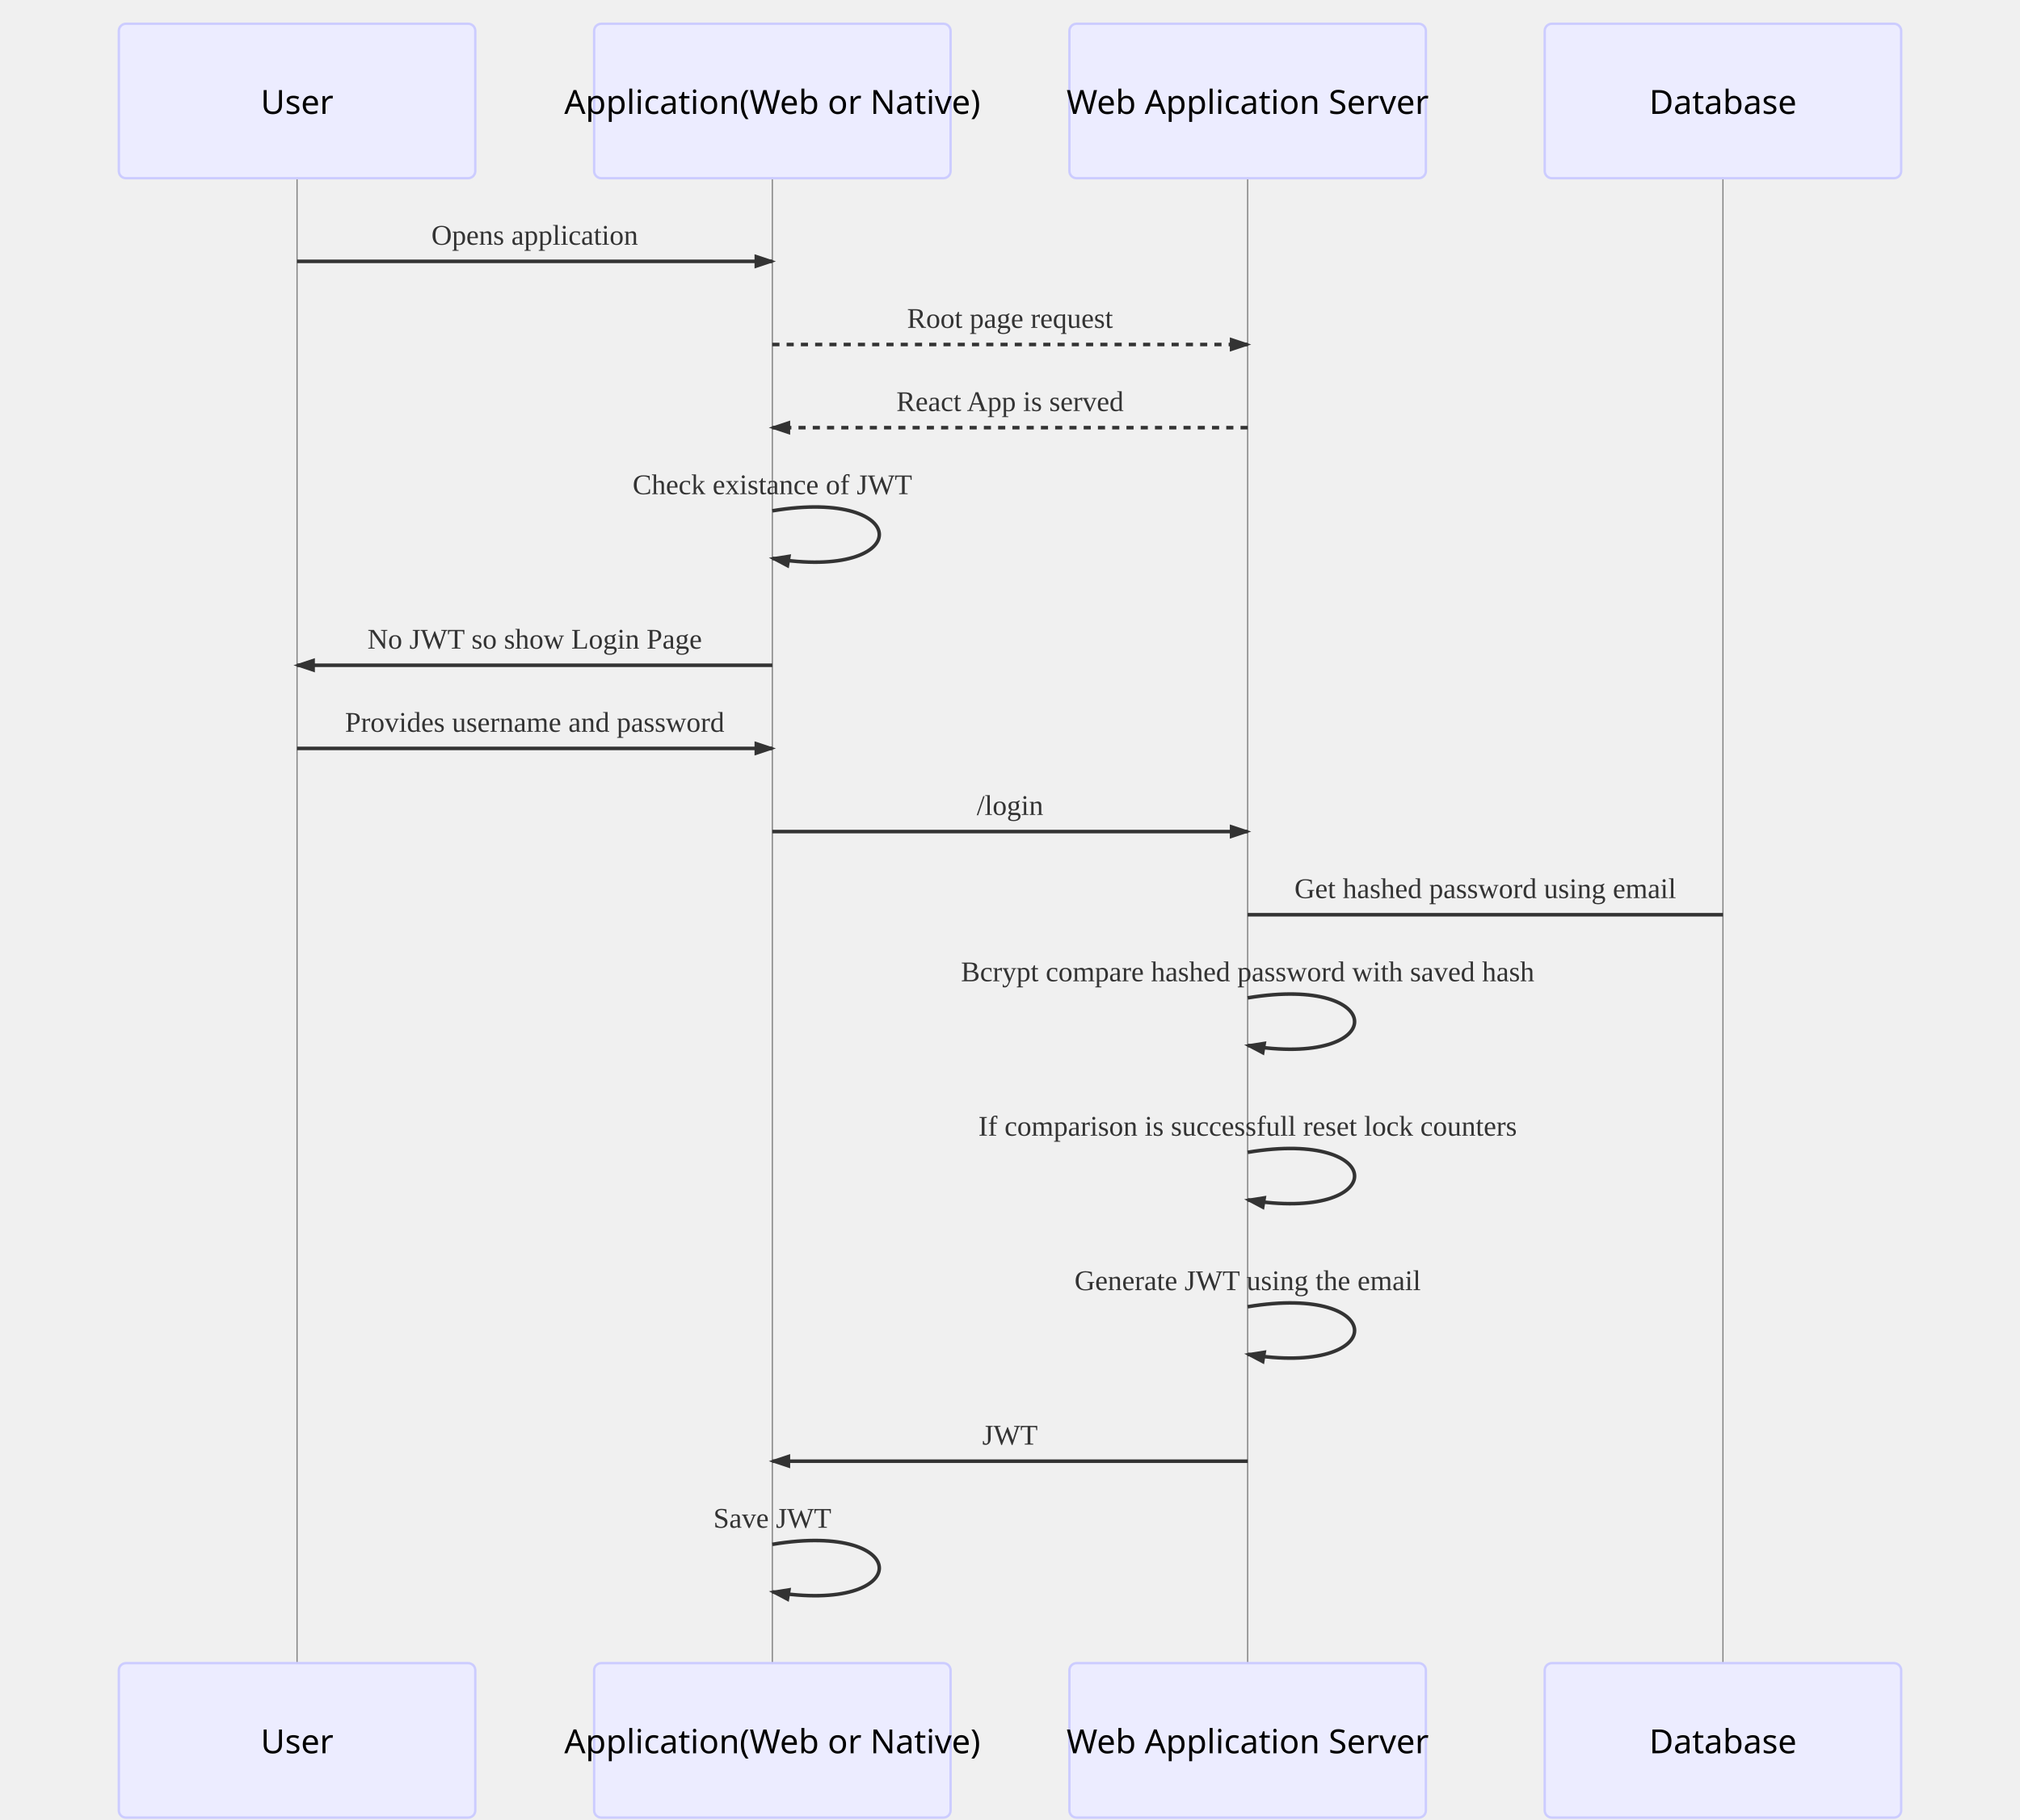
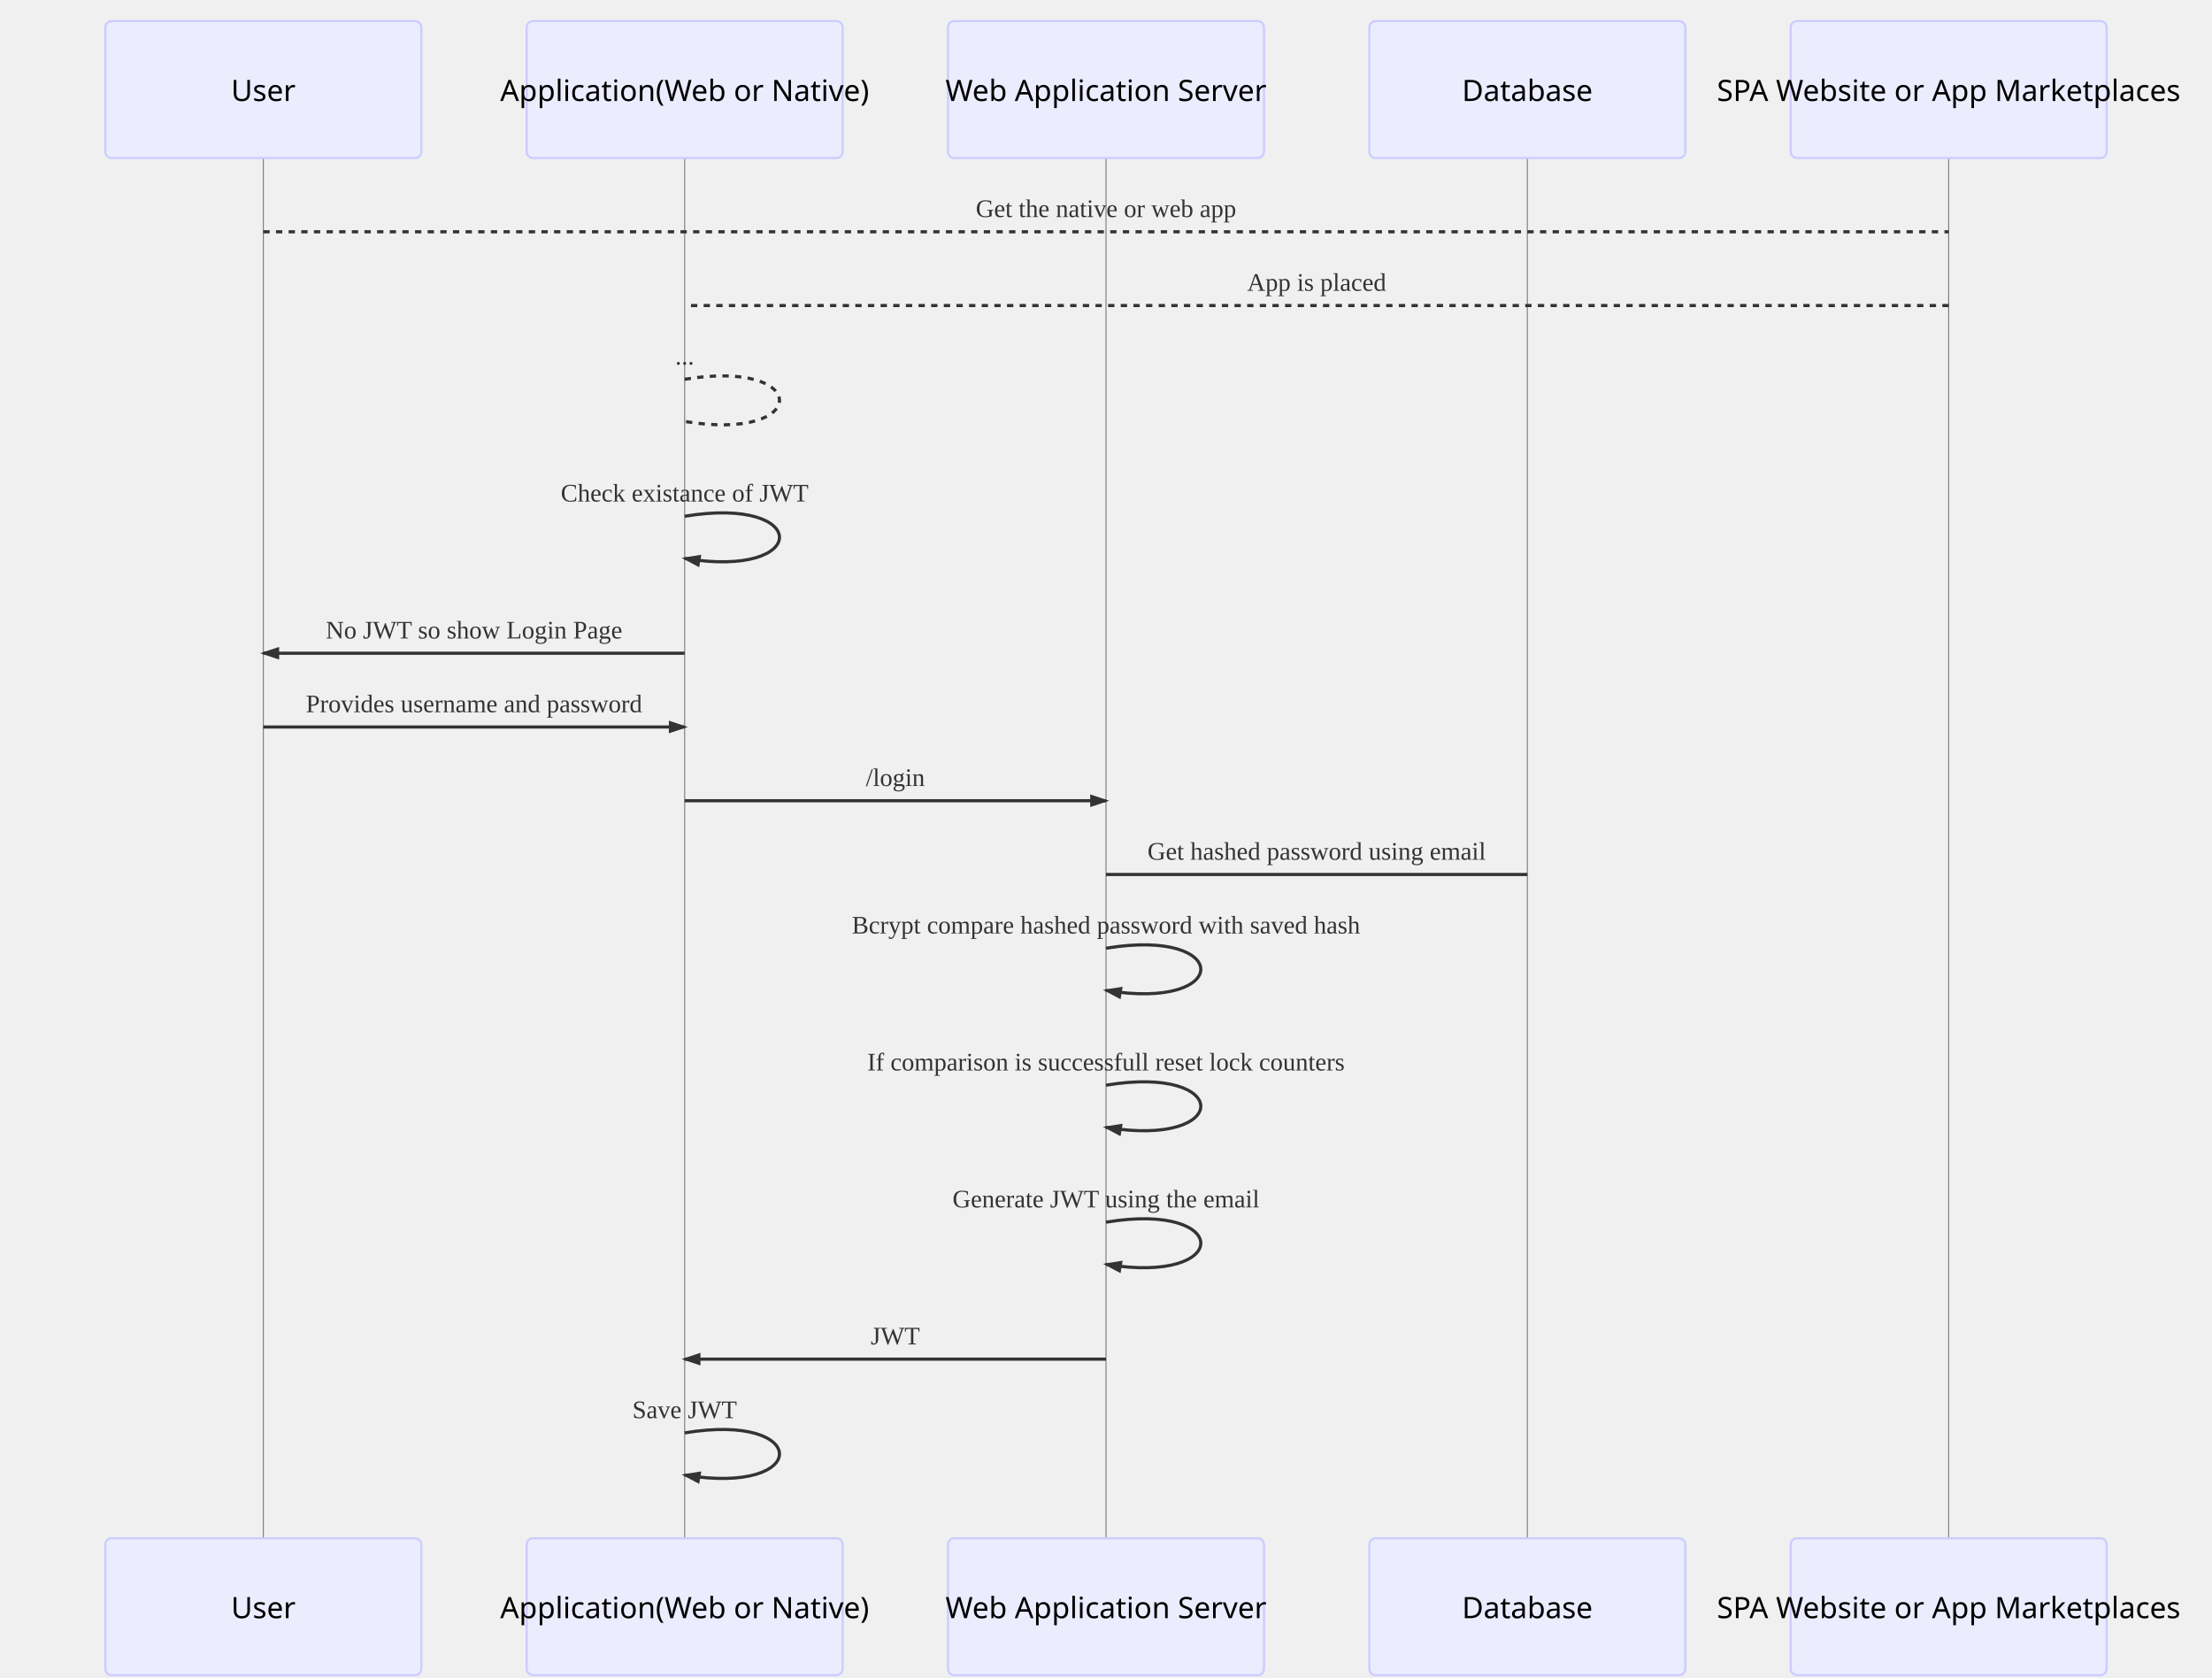
- <svg xmlns="http://www.w3.org/2000/svg" id="mermaid-1548364351602" width="100%" height="100%" style="max-width:850px;" viewBox="-50 -10 850 766">
+ <svg xmlns="http://www.w3.org/2000/svg" id="mermaid-1548410044984" width="100%" height="100%" style="max-width:1050px;" viewBox="-50 -10 1050 796">
  <style>


- #mermaid-1548364351602 .label {
+ #mermaid-1548410044984 .label {
  font-family: 'trebuchet ms', verdana, arial;
  color: #333; }

- #mermaid-1548364351602 .node rect,
- #mermaid-1548364351602 .node circle,
- #mermaid-1548364351602 .node ellipse,
- #mermaid-1548364351602 .node polygon {
+ #mermaid-1548410044984 .node rect,
+ #mermaid-1548410044984 .node circle,
+ #mermaid-1548410044984 .node ellipse,
+ #mermaid-1548410044984 .node polygon {
  fill: #ECECFF;
  stroke: #9370DB;
  stroke-width: 1px; }

- #mermaid-1548364351602 .node.clickable {
+ #mermaid-1548410044984 .node.clickable {
  cursor: pointer; }

- #mermaid-1548364351602 .arrowheadPath {
+ #mermaid-1548410044984 .arrowheadPath {
  fill: #333333; }

- #mermaid-1548364351602 .edgePath .path {
+ #mermaid-1548410044984 .edgePath .path {
  stroke: #333333;
  stroke-width: 1.5px; }

- #mermaid-1548364351602 .edgeLabel {
+ #mermaid-1548410044984 .edgeLabel {
  background-color: #e8e8e8; }

- #mermaid-1548364351602 .cluster rect {
+ #mermaid-1548410044984 .cluster rect {
  fill: #ffffde !important;
  stroke: #aaaa33 !important;
  stroke-width: 1px !important; }

- #mermaid-1548364351602 .cluster text {
-   fill: #333; }
- 
- #mermaid-1548364351602 div.mermaidTooltip {
+ #mermaid-1548410044984 .cluster text {
+   fill: #333; }
+ 
+ #mermaid-1548410044984 div.mermaidTooltip {
  position: absolute;
  text-align: center;
  max-width: 200px;
  padding: 2px;
  font-family: 'trebuchet ms', verdana, arial;
  font-size: 12px;
  background: #ffffde;
  border: 1px solid #aaaa33;
  border-radius: 2px;
  pointer-events: none;
  z-index: 100; }

- #mermaid-1548364351602 .actor {
+ #mermaid-1548410044984 .actor {
  stroke: #CCCCFF;
  fill: #ECECFF; }

- #mermaid-1548364351602 text.actor {
+ #mermaid-1548410044984 text.actor {
  fill: black;
  stroke: none; }

- #mermaid-1548364351602 .actor-line {
+ #mermaid-1548410044984 .actor-line {
  stroke: grey; }

- #mermaid-1548364351602 .messageLine0 {
+ #mermaid-1548410044984 .messageLine0 {
  stroke-width: 1.5;
  stroke-dasharray: '2 2';
  stroke: #333; }

- #mermaid-1548364351602 .messageLine1 {
+ #mermaid-1548410044984 .messageLine1 {
  stroke-width: 1.5;
  stroke-dasharray: '2 2';
  stroke: #333; }

- #mermaid-1548364351602 #arrowhead {
-   fill: #333; }
- 
- #mermaid-1548364351602 #crosshead path {
+ #mermaid-1548410044984 #arrowhead {
+   fill: #333; }
+ 
+ #mermaid-1548410044984 #crosshead path {
  fill: #333 !important;
  stroke: #333 !important; }

- #mermaid-1548364351602 .messageText {
+ #mermaid-1548410044984 .messageText {
  fill: #333;
  stroke: none; }

- #mermaid-1548364351602 .labelBox {
+ #mermaid-1548410044984 .labelBox {
  stroke: #CCCCFF;
  fill: #ECECFF; }

- #mermaid-1548364351602 .labelText {
+ #mermaid-1548410044984 .labelText {
  fill: black;
  stroke: none; }

- #mermaid-1548364351602 .loopText {
+ #mermaid-1548410044984 .loopText {
  fill: black;
  stroke: none; }

- #mermaid-1548364351602 .loopLine {
+ #mermaid-1548410044984 .loopLine {
  stroke-width: 2;
  stroke-dasharray: '2 2';
  stroke: #CCCCFF; }

- #mermaid-1548364351602 .note {
+ #mermaid-1548410044984 .note {
  stroke: #aaaa33;
  fill: #fff5ad; }

- #mermaid-1548364351602 .noteText {
+ #mermaid-1548410044984 .noteText {
  fill: black;
  stroke: none;
  font-family: 'trebuchet ms', verdana, arial;
  font-size: 14px; }

- #mermaid-1548364351602 .activation0 {
+ #mermaid-1548410044984 .activation0 {
  fill: #f4f4f4;
  stroke: #666; }

- #mermaid-1548364351602 .activation1 {
+ #mermaid-1548410044984 .activation1 {
  fill: #f4f4f4;
  stroke: #666; }

- #mermaid-1548364351602 .activation2 {
+ #mermaid-1548410044984 .activation2 {
  fill: #f4f4f4;
  stroke: #666; }


- #mermaid-1548364351602 .section {
+ #mermaid-1548410044984 .section {
  stroke: none;
  opacity: 0.2; }

- #mermaid-1548364351602 .section0 {
+ #mermaid-1548410044984 .section0 {
  fill: rgba(102, 102, 255, 0.49); }

- #mermaid-1548364351602 .section2 {
+ #mermaid-1548410044984 .section2 {
  fill: #fff400; }

- #mermaid-1548364351602 .section1,
- #mermaid-1548364351602 .section3 {
+ #mermaid-1548410044984 .section1,
+ #mermaid-1548410044984 .section3 {
  fill: white;
  opacity: 0.2; }

- #mermaid-1548364351602 .sectionTitle0 {
-   fill: #333; }
- 
- #mermaid-1548364351602 .sectionTitle1 {
-   fill: #333; }
- 
- #mermaid-1548364351602 .sectionTitle2 {
-   fill: #333; }
- 
- #mermaid-1548364351602 .sectionTitle3 {
-   fill: #333; }
- 
- #mermaid-1548364351602 .sectionTitle {
+ #mermaid-1548410044984 .sectionTitle0 {
+   fill: #333; }
+ 
+ #mermaid-1548410044984 .sectionTitle1 {
+   fill: #333; }
+ 
+ #mermaid-1548410044984 .sectionTitle2 {
+   fill: #333; }
+ 
+ #mermaid-1548410044984 .sectionTitle3 {
+   fill: #333; }
+ 
+ #mermaid-1548410044984 .sectionTitle {
  text-anchor: start;
  font-size: 11px;
  text-height: 14px; }


- #mermaid-1548364351602 .grid .tick {
+ #mermaid-1548410044984 .grid .tick {
  stroke: lightgrey;
  opacity: 0.3;
  shape-rendering: crispEdges; }

- #mermaid-1548364351602 .grid path {
+ #mermaid-1548410044984 .grid path {
  stroke-width: 0; }


- #mermaid-1548364351602 .today {
+ #mermaid-1548410044984 .today {
  fill: none;
  stroke: red;
  stroke-width: 2px; }



- #mermaid-1548364351602 .task {
+ #mermaid-1548410044984 .task {
  stroke-width: 2; }

- #mermaid-1548364351602 .taskText {
+ #mermaid-1548410044984 .taskText {
  text-anchor: middle;
  font-size: 11px; }

- #mermaid-1548364351602 .taskTextOutsideRight {
+ #mermaid-1548410044984 .taskTextOutsideRight {
  fill: black;
  text-anchor: start;
  font-size: 11px; }

- #mermaid-1548364351602 .taskTextOutsideLeft {
+ #mermaid-1548410044984 .taskTextOutsideLeft {
  fill: black;
  text-anchor: end;
  font-size: 11px; }


- #mermaid-1548364351602 .taskText0,
- #mermaid-1548364351602 .taskText1,
- #mermaid-1548364351602 .taskText2,
- #mermaid-1548364351602 .taskText3 {
+ #mermaid-1548410044984 .taskText0,
+ #mermaid-1548410044984 .taskText1,
+ #mermaid-1548410044984 .taskText2,
+ #mermaid-1548410044984 .taskText3 {
  fill: white; }

- #mermaid-1548364351602 .task0,
- #mermaid-1548364351602 .task1,
- #mermaid-1548364351602 .task2,
- #mermaid-1548364351602 .task3 {
+ #mermaid-1548410044984 .task0,
+ #mermaid-1548410044984 .task1,
+ #mermaid-1548410044984 .task2,
+ #mermaid-1548410044984 .task3 {
  fill: #8a90dd;
  stroke: #534fbc; }

- #mermaid-1548364351602 .taskTextOutside0,
- #mermaid-1548364351602 .taskTextOutside2 {
+ #mermaid-1548410044984 .taskTextOutside0,
+ #mermaid-1548410044984 .taskTextOutside2 {
  fill: black; }

- #mermaid-1548364351602 .taskTextOutside1,
- #mermaid-1548364351602 .taskTextOutside3 {
+ #mermaid-1548410044984 .taskTextOutside1,
+ #mermaid-1548410044984 .taskTextOutside3 {
  fill: black; }


- #mermaid-1548364351602 .active0,
- #mermaid-1548364351602 .active1,
- #mermaid-1548364351602 .active2,
- #mermaid-1548364351602 .active3 {
+ #mermaid-1548410044984 .active0,
+ #mermaid-1548410044984 .active1,
+ #mermaid-1548410044984 .active2,
+ #mermaid-1548410044984 .active3 {
  fill: #bfc7ff;
  stroke: #534fbc; }

- #mermaid-1548364351602 .activeText0,
- #mermaid-1548364351602 .activeText1,
- #mermaid-1548364351602 .activeText2,
- #mermaid-1548364351602 .activeText3 {
+ #mermaid-1548410044984 .activeText0,
+ #mermaid-1548410044984 .activeText1,
+ #mermaid-1548410044984 .activeText2,
+ #mermaid-1548410044984 .activeText3 {
  fill: black !important; }


- #mermaid-1548364351602 .done0,
- #mermaid-1548364351602 .done1,
- #mermaid-1548364351602 .done2,
- #mermaid-1548364351602 .done3 {
+ #mermaid-1548410044984 .done0,
+ #mermaid-1548410044984 .done1,
+ #mermaid-1548410044984 .done2,
+ #mermaid-1548410044984 .done3 {
  stroke: grey;
  fill: lightgrey;
  stroke-width: 2; }

- #mermaid-1548364351602 .doneText0,
- #mermaid-1548364351602 .doneText1,
- #mermaid-1548364351602 .doneText2,
- #mermaid-1548364351602 .doneText3 {
+ #mermaid-1548410044984 .doneText0,
+ #mermaid-1548410044984 .doneText1,
+ #mermaid-1548410044984 .doneText2,
+ #mermaid-1548410044984 .doneText3 {
  fill: black !important; }


- #mermaid-1548364351602 .crit0,
- #mermaid-1548364351602 .crit1,
- #mermaid-1548364351602 .crit2,
- #mermaid-1548364351602 .crit3 {
+ #mermaid-1548410044984 .crit0,
+ #mermaid-1548410044984 .crit1,
+ #mermaid-1548410044984 .crit2,
+ #mermaid-1548410044984 .crit3 {
  stroke: #ff8888;
  fill: red;
  stroke-width: 2; }

- #mermaid-1548364351602 .activeCrit0,
- #mermaid-1548364351602 .activeCrit1,
- #mermaid-1548364351602 .activeCrit2,
- #mermaid-1548364351602 .activeCrit3 {
+ #mermaid-1548410044984 .activeCrit0,
+ #mermaid-1548410044984 .activeCrit1,
+ #mermaid-1548410044984 .activeCrit2,
+ #mermaid-1548410044984 .activeCrit3 {
  stroke: #ff8888;
  fill: #bfc7ff;
  stroke-width: 2; }

- #mermaid-1548364351602 .doneCrit0,
- #mermaid-1548364351602 .doneCrit1,
- #mermaid-1548364351602 .doneCrit2,
- #mermaid-1548364351602 .doneCrit3 {
+ #mermaid-1548410044984 .doneCrit0,
+ #mermaid-1548410044984 .doneCrit1,
+ #mermaid-1548410044984 .doneCrit2,
+ #mermaid-1548410044984 .doneCrit3 {
  stroke: #ff8888;
  fill: lightgrey;
  stroke-width: 2;
  cursor: pointer;
  shape-rendering: crispEdges; }

- #mermaid-1548364351602 .doneCritText0,
- #mermaid-1548364351602 .doneCritText1,
- #mermaid-1548364351602 .doneCritText2,
- #mermaid-1548364351602 .doneCritText3 {
+ #mermaid-1548410044984 .doneCritText0,
+ #mermaid-1548410044984 .doneCritText1,
+ #mermaid-1548410044984 .doneCritText2,
+ #mermaid-1548410044984 .doneCritText3 {
  fill: black !important; }

- #mermaid-1548364351602 .activeCritText0,
- #mermaid-1548364351602 .activeCritText1,
- #mermaid-1548364351602 .activeCritText2,
- #mermaid-1548364351602 .activeCritText3 {
+ #mermaid-1548410044984 .activeCritText0,
+ #mermaid-1548410044984 .activeCritText1,
+ #mermaid-1548410044984 .activeCritText2,
+ #mermaid-1548410044984 .activeCritText3 {
  fill: black !important; }

- #mermaid-1548364351602 .titleText {
+ #mermaid-1548410044984 .titleText {
  text-anchor: middle;
  font-size: 18px;
  fill: black; }

- #mermaid-1548364351602 g.classGroup text {
+ #mermaid-1548410044984 g.classGroup text {
  fill: #9370DB;
  stroke: none;
  font-family: 'trebuchet ms', verdana, arial;
  font-size: 10px; }

- #mermaid-1548364351602 g.classGroup rect {
+ #mermaid-1548410044984 g.classGroup rect {
  fill: #ECECFF;
  stroke: #9370DB; }

- #mermaid-1548364351602 g.classGroup line {
-   stroke: #9370DB;
-   stroke-width: 1; }
- 
- #mermaid-1548364351602 .classLabel .box {
+ #mermaid-1548410044984 g.classGroup line {
+   stroke: #9370DB;
+   stroke-width: 1; }
+ 
+ #mermaid-1548410044984 .classLabel .box {
  stroke: none;
  stroke-width: 0;
  fill: #ECECFF;
  opacity: 0.5; }

- #mermaid-1548364351602 .classLabel .label {
+ #mermaid-1548410044984 .classLabel .label {
  fill: #9370DB;
  font-size: 10px; }

- #mermaid-1548364351602 .relation {
+ #mermaid-1548410044984 .relation {
  stroke: #9370DB;
  stroke-width: 1;
  fill: none; }

- #mermaid-1548364351602 #compositionStart {
-   fill: #9370DB;
-   stroke: #9370DB;
-   stroke-width: 1; }
- 
- #mermaid-1548364351602 #compositionEnd {
-   fill: #9370DB;
-   stroke: #9370DB;
-   stroke-width: 1; }
- 
- #mermaid-1548364351602 #aggregationStart {
+ #mermaid-1548410044984 #compositionStart {
+   fill: #9370DB;
+   stroke: #9370DB;
+   stroke-width: 1; }
+ 
+ #mermaid-1548410044984 #compositionEnd {
+   fill: #9370DB;
+   stroke: #9370DB;
+   stroke-width: 1; }
+ 
+ #mermaid-1548410044984 #aggregationStart {
  fill: #ECECFF;
  stroke: #9370DB;
  stroke-width: 1; }

- #mermaid-1548364351602 #aggregationEnd {
+ #mermaid-1548410044984 #aggregationEnd {
  fill: #ECECFF;
  stroke: #9370DB;
  stroke-width: 1; }

- #mermaid-1548364351602 #dependencyStart {
-   fill: #9370DB;
-   stroke: #9370DB;
-   stroke-width: 1; }
- 
- #mermaid-1548364351602 #dependencyEnd {
-   fill: #9370DB;
-   stroke: #9370DB;
-   stroke-width: 1; }
- 
- #mermaid-1548364351602 #extensionStart {
-   fill: #9370DB;
-   stroke: #9370DB;
-   stroke-width: 1; }
- 
- #mermaid-1548364351602 #extensionEnd {
-   fill: #9370DB;
-   stroke: #9370DB;
-   stroke-width: 1; }
- 
- #mermaid-1548364351602 .commit-id,
- #mermaid-1548364351602 .commit-msg,
- #mermaid-1548364351602 .branch-label {
+ #mermaid-1548410044984 #dependencyStart {
+   fill: #9370DB;
+   stroke: #9370DB;
+   stroke-width: 1; }
+ 
+ #mermaid-1548410044984 #dependencyEnd {
+   fill: #9370DB;
+   stroke: #9370DB;
+   stroke-width: 1; }
+ 
+ #mermaid-1548410044984 #extensionStart {
+   fill: #9370DB;
+   stroke: #9370DB;
+   stroke-width: 1; }
+ 
+ #mermaid-1548410044984 #extensionEnd {
+   fill: #9370DB;
+   stroke: #9370DB;
+   stroke-width: 1; }
+ 
+ #mermaid-1548410044984 .commit-id,
+ #mermaid-1548410044984 .commit-msg,
+ #mermaid-1548410044984 .branch-label {
  fill: lightgrey;
  color: lightgrey; }
</style>
-   <style>#mermaid-1548364351602 {
+   <style>#mermaid-1548410044984 {
    color: rgba(0, 0, 0, 0.65);
    font: ;
  }</style>
  <g />
  <g>
-     <line id="actor36" x1="75" y1="5" x2="75" y2="755" class="actor-line" stroke-width="0.5px" stroke="#999" />
+     <line id="actor14" x1="75" y1="5" x2="75" y2="785" class="actor-line" stroke-width="0.5px" stroke="#999" />
    <rect x="0" y="0" fill="#eaeaea" stroke="#666" width="150" height="65" rx="3" ry="3" class="actor" />
    <text x="75" y="32.5" dominant-baseline="central" alignment-baseline="central" class="actor" style="text-anchor: middle; font-size: 14px; font-family: Open-Sans, sans-serif;">
      <tspan x="75" dy="0">User</tspan>
    </text>
  </g>
  <g>
-     <line id="actor37" x1="275" y1="5" x2="275" y2="755" class="actor-line" stroke-width="0.5px" stroke="#999" />
+     <line id="actor15" x1="275" y1="5" x2="275" y2="785" class="actor-line" stroke-width="0.5px" stroke="#999" />
    <rect x="200" y="0" fill="#eaeaea" stroke="#666" width="150" height="65" rx="3" ry="3" class="actor" />
    <text x="275" y="32.5" dominant-baseline="central" alignment-baseline="central" class="actor" style="text-anchor: middle; font-size: 14px; font-family: Open-Sans, sans-serif;">
      <tspan x="275" dy="0">Application(Web or Native)</tspan>
    </text>
  </g>
  <g>
-     <line id="actor38" x1="475" y1="5" x2="475" y2="755" class="actor-line" stroke-width="0.5px" stroke="#999" />
+     <line id="actor16" x1="475" y1="5" x2="475" y2="785" class="actor-line" stroke-width="0.5px" stroke="#999" />
    <rect x="400" y="0" fill="#eaeaea" stroke="#666" width="150" height="65" rx="3" ry="3" class="actor" />
    <text x="475" y="32.5" dominant-baseline="central" alignment-baseline="central" class="actor" style="text-anchor: middle; font-size: 14px; font-family: Open-Sans, sans-serif;">
      <tspan x="475" dy="0">Web Application Server</tspan>
    </text>
  </g>
  <g>
-     <line id="actor39" x1="675" y1="5" x2="675" y2="755" class="actor-line" stroke-width="0.5px" stroke="#999" />
+     <line id="actor17" x1="675" y1="5" x2="675" y2="785" class="actor-line" stroke-width="0.5px" stroke="#999" />
    <rect x="600" y="0" fill="#eaeaea" stroke="#666" width="150" height="65" rx="3" ry="3" class="actor" />
    <text x="675" y="32.5" dominant-baseline="central" alignment-baseline="central" class="actor" style="text-anchor: middle; font-size: 14px; font-family: Open-Sans, sans-serif;">
      <tspan x="675" dy="0">Database</tspan>
+     </text>
+   </g>
+   <g>
+     <line id="actor18" x1="875" y1="5" x2="875" y2="785" class="actor-line" stroke-width="0.5px" stroke="#999" />
+     <rect x="800" y="0" fill="#eaeaea" stroke="#666" width="150" height="65" rx="3" ry="3" class="actor" />
+     <text x="875" y="32.5" dominant-baseline="central" alignment-baseline="central" class="actor" style="text-anchor: middle; font-size: 14px; font-family: Open-Sans, sans-serif;">
+       <tspan x="875" dy="0">SPA Website or App Marketplaces</tspan>
    </text>
  </g>
  <defs>
    <marker id="arrowhead" refX="5" refY="2" markerWidth="6" markerHeight="4" orient="auto">
      <path d="M 0,0 V 4 L6,2 Z" />
    </marker>
  </defs>
  <defs>
    <marker id="crosshead" markerWidth="15" markerHeight="8" orient="auto" refX="16" refY="4">
      <path fill="black" stroke="#000000" stroke-width="1px" d="M 9,2 V 6 L16,4 Z" style="stroke-dasharray: 0, 0;" />
      <path fill="none" stroke="#000000" stroke-width="1px" d="M 0,1 L 6,7 M 6,1 L 0,7" style="stroke-dasharray: 0, 0;" />
    </marker>
  </defs>
  <g>
-     <text x="175" y="93" class="messageText" style="text-anchor: middle;">Opens application</text>
-     <line x1="75" y1="100" x2="275" y2="100" class="messageLine0" stroke-width="2" stroke="black" marker-end="url(#arrowhead)" style="fill: none;" />
-   </g>
-   <g>
-     <text x="375" y="128" class="messageText" style="text-anchor: middle;">Root page request</text>
-     <line x1="275" y1="135" x2="475" y2="135" class="messageLine1" stroke-width="2" stroke="black" marker-end="url(#arrowhead)" style="stroke-dasharray: 3, 3; fill: none;" />
-   </g>
-   <g>
-     <text x="375" y="163" class="messageText" style="text-anchor: middle;">React App is served</text>
-     <line x1="475" y1="170" x2="275" y2="170" class="messageLine1" stroke-width="2" stroke="black" marker-end="url(#arrowhead)" style="stroke-dasharray: 3, 3; fill: none;" />
-   </g>
-   <g>
-     <text x="275" y="198" class="messageText" style="text-anchor: middle;">Check existance of JWT</text>
-     <path d="M 275,205 C 335,195 335,235 275,225" class="messageLine0" stroke-width="2" stroke="black" marker-end="url(#arrowhead)" style="fill: none;" />
-   </g>
-   <g>
-     <text x="175" y="263" class="messageText" style="text-anchor: middle;">No JWT so show Login Page</text>
-     <line x1="275" y1="270" x2="75" y2="270" class="messageLine0" stroke-width="2" stroke="black" marker-end="url(#arrowhead)" style="fill: none;" />
-   </g>
-   <g>
-     <text x="175" y="298" class="messageText" style="text-anchor: middle;">Provides username and password</text>
-     <line x1="75" y1="305" x2="275" y2="305" class="messageLine0" stroke-width="2" stroke="black" marker-end="url(#arrowhead)" style="fill: none;" />
-   </g>
-   <g>
-     <text x="375" y="333" class="messageText" style="text-anchor: middle;">/login</text>
-     <line x1="275" y1="340" x2="475" y2="340" class="messageLine0" stroke-width="2" stroke="black" marker-end="url(#arrowhead)" style="fill: none;" />
-   </g>
-   <g>
-     <text x="575" y="368" class="messageText" style="text-anchor: middle;">Get hashed password using email</text>
-     <line x1="475" y1="375" x2="675" y2="375" class="messageLine0" stroke-width="2" stroke="black" style="fill: none;" />
-   </g>
-   <g>
-     <text x="475" y="403" class="messageText" style="text-anchor: middle;">Bcrypt compare hashed password with saved hash</text>
-     <path d="M 475,410 C 535,400 535,440 475,430" class="messageLine0" stroke-width="2" stroke="black" marker-end="url(#arrowhead)" style="fill: none;" />
-   </g>
-   <g>
-     <text x="475" y="468" class="messageText" style="text-anchor: middle;">If comparison is successfull reset lock counters</text>
-     <path d="M 475,475 C 535,465 535,505 475,495" class="messageLine0" stroke-width="2" stroke="black" marker-end="url(#arrowhead)" style="fill: none;" />
-   </g>
-   <g>
-     <text x="475" y="533" class="messageText" style="text-anchor: middle;">Generate JWT using the email</text>
-     <path d="M 475,540 C 535,530 535,570 475,560" class="messageLine0" stroke-width="2" stroke="black" marker-end="url(#arrowhead)" style="fill: none;" />
-   </g>
-   <g>
-     <text x="375" y="598" class="messageText" style="text-anchor: middle;">JWT</text>
-     <line x1="475" y1="605" x2="275" y2="605" class="messageLine0" stroke-width="2" stroke="black" marker-end="url(#arrowhead)" style="fill: none;" />
-   </g>
-   <g>
-     <text x="275" y="633" class="messageText" style="text-anchor: middle;">Save JWT</text>
-     <path d="M 275,640 C 335,630 335,670 275,660" class="messageLine0" stroke-width="2" stroke="black" marker-end="url(#arrowhead)" style="fill: none;" />
-   </g>
-   <g>
-     <rect x="0" y="690" fill="#eaeaea" stroke="#666" width="150" height="65" rx="3" ry="3" class="actor" />
-     <text x="75" y="722.5" dominant-baseline="central" alignment-baseline="central" class="actor" style="text-anchor: middle; font-size: 14px; font-family: Open-Sans, sans-serif;">
+     <text x="475" y="93" class="messageText" style="text-anchor: middle;">Get the native or web app</text>
+     <line x1="75" y1="100" x2="875" y2="100" class="messageLine1" stroke-width="2" stroke="black" style="stroke-dasharray: 3, 3; fill: none;" />
+   </g>
+   <g>
+     <text x="575" y="128" class="messageText" style="text-anchor: middle;">App is placed</text>
+     <line x1="875" y1="135" x2="275" y2="135" class="messageLine1" stroke-width="2" stroke="black" style="stroke-dasharray: 3, 3; fill: none;" />
+   </g>
+   <g>
+     <text x="275" y="163" class="messageText" style="text-anchor: middle;">...</text>
+     <path d="M 275,170 C 335,160 335,200 275,190" class="messageLine1" stroke-width="2" stroke="black" style="stroke-dasharray: 3, 3; fill: none;" />
+   </g>
+   <g>
+     <text x="275" y="228" class="messageText" style="text-anchor: middle;">Check existance of JWT</text>
+     <path d="M 275,235 C 335,225 335,265 275,255" class="messageLine0" stroke-width="2" stroke="black" marker-end="url(#arrowhead)" style="fill: none;" />
+   </g>
+   <g>
+     <text x="175" y="293" class="messageText" style="text-anchor: middle;">No JWT so show Login Page</text>
+     <line x1="275" y1="300" x2="75" y2="300" class="messageLine0" stroke-width="2" stroke="black" marker-end="url(#arrowhead)" style="fill: none;" />
+   </g>
+   <g>
+     <text x="175" y="328" class="messageText" style="text-anchor: middle;">Provides username and password</text>
+     <line x1="75" y1="335" x2="275" y2="335" class="messageLine0" stroke-width="2" stroke="black" marker-end="url(#arrowhead)" style="fill: none;" />
+   </g>
+   <g>
+     <text x="375" y="363" class="messageText" style="text-anchor: middle;">/login</text>
+     <line x1="275" y1="370" x2="475" y2="370" class="messageLine0" stroke-width="2" stroke="black" marker-end="url(#arrowhead)" style="fill: none;" />
+   </g>
+   <g>
+     <text x="575" y="398" class="messageText" style="text-anchor: middle;">Get hashed password using email</text>
+     <line x1="475" y1="405" x2="675" y2="405" class="messageLine0" stroke-width="2" stroke="black" style="fill: none;" />
+   </g>
+   <g>
+     <text x="475" y="433" class="messageText" style="text-anchor: middle;">Bcrypt compare hashed password with saved hash</text>
+     <path d="M 475,440 C 535,430 535,470 475,460" class="messageLine0" stroke-width="2" stroke="black" marker-end="url(#arrowhead)" style="fill: none;" />
+   </g>
+   <g>
+     <text x="475" y="498" class="messageText" style="text-anchor: middle;">If comparison is successfull reset lock counters</text>
+     <path d="M 475,505 C 535,495 535,535 475,525" class="messageLine0" stroke-width="2" stroke="black" marker-end="url(#arrowhead)" style="fill: none;" />
+   </g>
+   <g>
+     <text x="475" y="563" class="messageText" style="text-anchor: middle;">Generate JWT using the email</text>
+     <path d="M 475,570 C 535,560 535,600 475,590" class="messageLine0" stroke-width="2" stroke="black" marker-end="url(#arrowhead)" style="fill: none;" />
+   </g>
+   <g>
+     <text x="375" y="628" class="messageText" style="text-anchor: middle;">JWT</text>
+     <line x1="475" y1="635" x2="275" y2="635" class="messageLine0" stroke-width="2" stroke="black" marker-end="url(#arrowhead)" style="fill: none;" />
+   </g>
+   <g>
+     <text x="275" y="663" class="messageText" style="text-anchor: middle;">Save JWT</text>
+     <path d="M 275,670 C 335,660 335,700 275,690" class="messageLine0" stroke-width="2" stroke="black" marker-end="url(#arrowhead)" style="fill: none;" />
+   </g>
+   <g>
+     <rect x="0" y="720" fill="#eaeaea" stroke="#666" width="150" height="65" rx="3" ry="3" class="actor" />
+     <text x="75" y="752.5" dominant-baseline="central" alignment-baseline="central" class="actor" style="text-anchor: middle; font-size: 14px; font-family: Open-Sans, sans-serif;">
      <tspan x="75" dy="0">User</tspan>
    </text>
  </g>
  <g>
-     <rect x="200" y="690" fill="#eaeaea" stroke="#666" width="150" height="65" rx="3" ry="3" class="actor" />
-     <text x="275" y="722.5" dominant-baseline="central" alignment-baseline="central" class="actor" style="text-anchor: middle; font-size: 14px; font-family: Open-Sans, sans-serif;">
+     <rect x="200" y="720" fill="#eaeaea" stroke="#666" width="150" height="65" rx="3" ry="3" class="actor" />
+     <text x="275" y="752.5" dominant-baseline="central" alignment-baseline="central" class="actor" style="text-anchor: middle; font-size: 14px; font-family: Open-Sans, sans-serif;">
      <tspan x="275" dy="0">Application(Web or Native)</tspan>
    </text>
  </g>
  <g>
-     <rect x="400" y="690" fill="#eaeaea" stroke="#666" width="150" height="65" rx="3" ry="3" class="actor" />
-     <text x="475" y="722.5" dominant-baseline="central" alignment-baseline="central" class="actor" style="text-anchor: middle; font-size: 14px; font-family: Open-Sans, sans-serif;">
+     <rect x="400" y="720" fill="#eaeaea" stroke="#666" width="150" height="65" rx="3" ry="3" class="actor" />
+     <text x="475" y="752.5" dominant-baseline="central" alignment-baseline="central" class="actor" style="text-anchor: middle; font-size: 14px; font-family: Open-Sans, sans-serif;">
      <tspan x="475" dy="0">Web Application Server</tspan>
    </text>
  </g>
  <g>
-     <rect x="600" y="690" fill="#eaeaea" stroke="#666" width="150" height="65" rx="3" ry="3" class="actor" />
-     <text x="675" y="722.5" dominant-baseline="central" alignment-baseline="central" class="actor" style="text-anchor: middle; font-size: 14px; font-family: Open-Sans, sans-serif;">
+     <rect x="600" y="720" fill="#eaeaea" stroke="#666" width="150" height="65" rx="3" ry="3" class="actor" />
+     <text x="675" y="752.5" dominant-baseline="central" alignment-baseline="central" class="actor" style="text-anchor: middle; font-size: 14px; font-family: Open-Sans, sans-serif;">
      <tspan x="675" dy="0">Database</tspan>
    </text>
  </g>
+   <g>
+     <rect x="800" y="720" fill="#eaeaea" stroke="#666" width="150" height="65" rx="3" ry="3" class="actor" />
+     <text x="875" y="752.5" dominant-baseline="central" alignment-baseline="central" class="actor" style="text-anchor: middle; font-size: 14px; font-family: Open-Sans, sans-serif;">
+       <tspan x="875" dy="0">SPA Website or App Marketplaces</tspan>
+     </text>
+   </g>
</svg>
